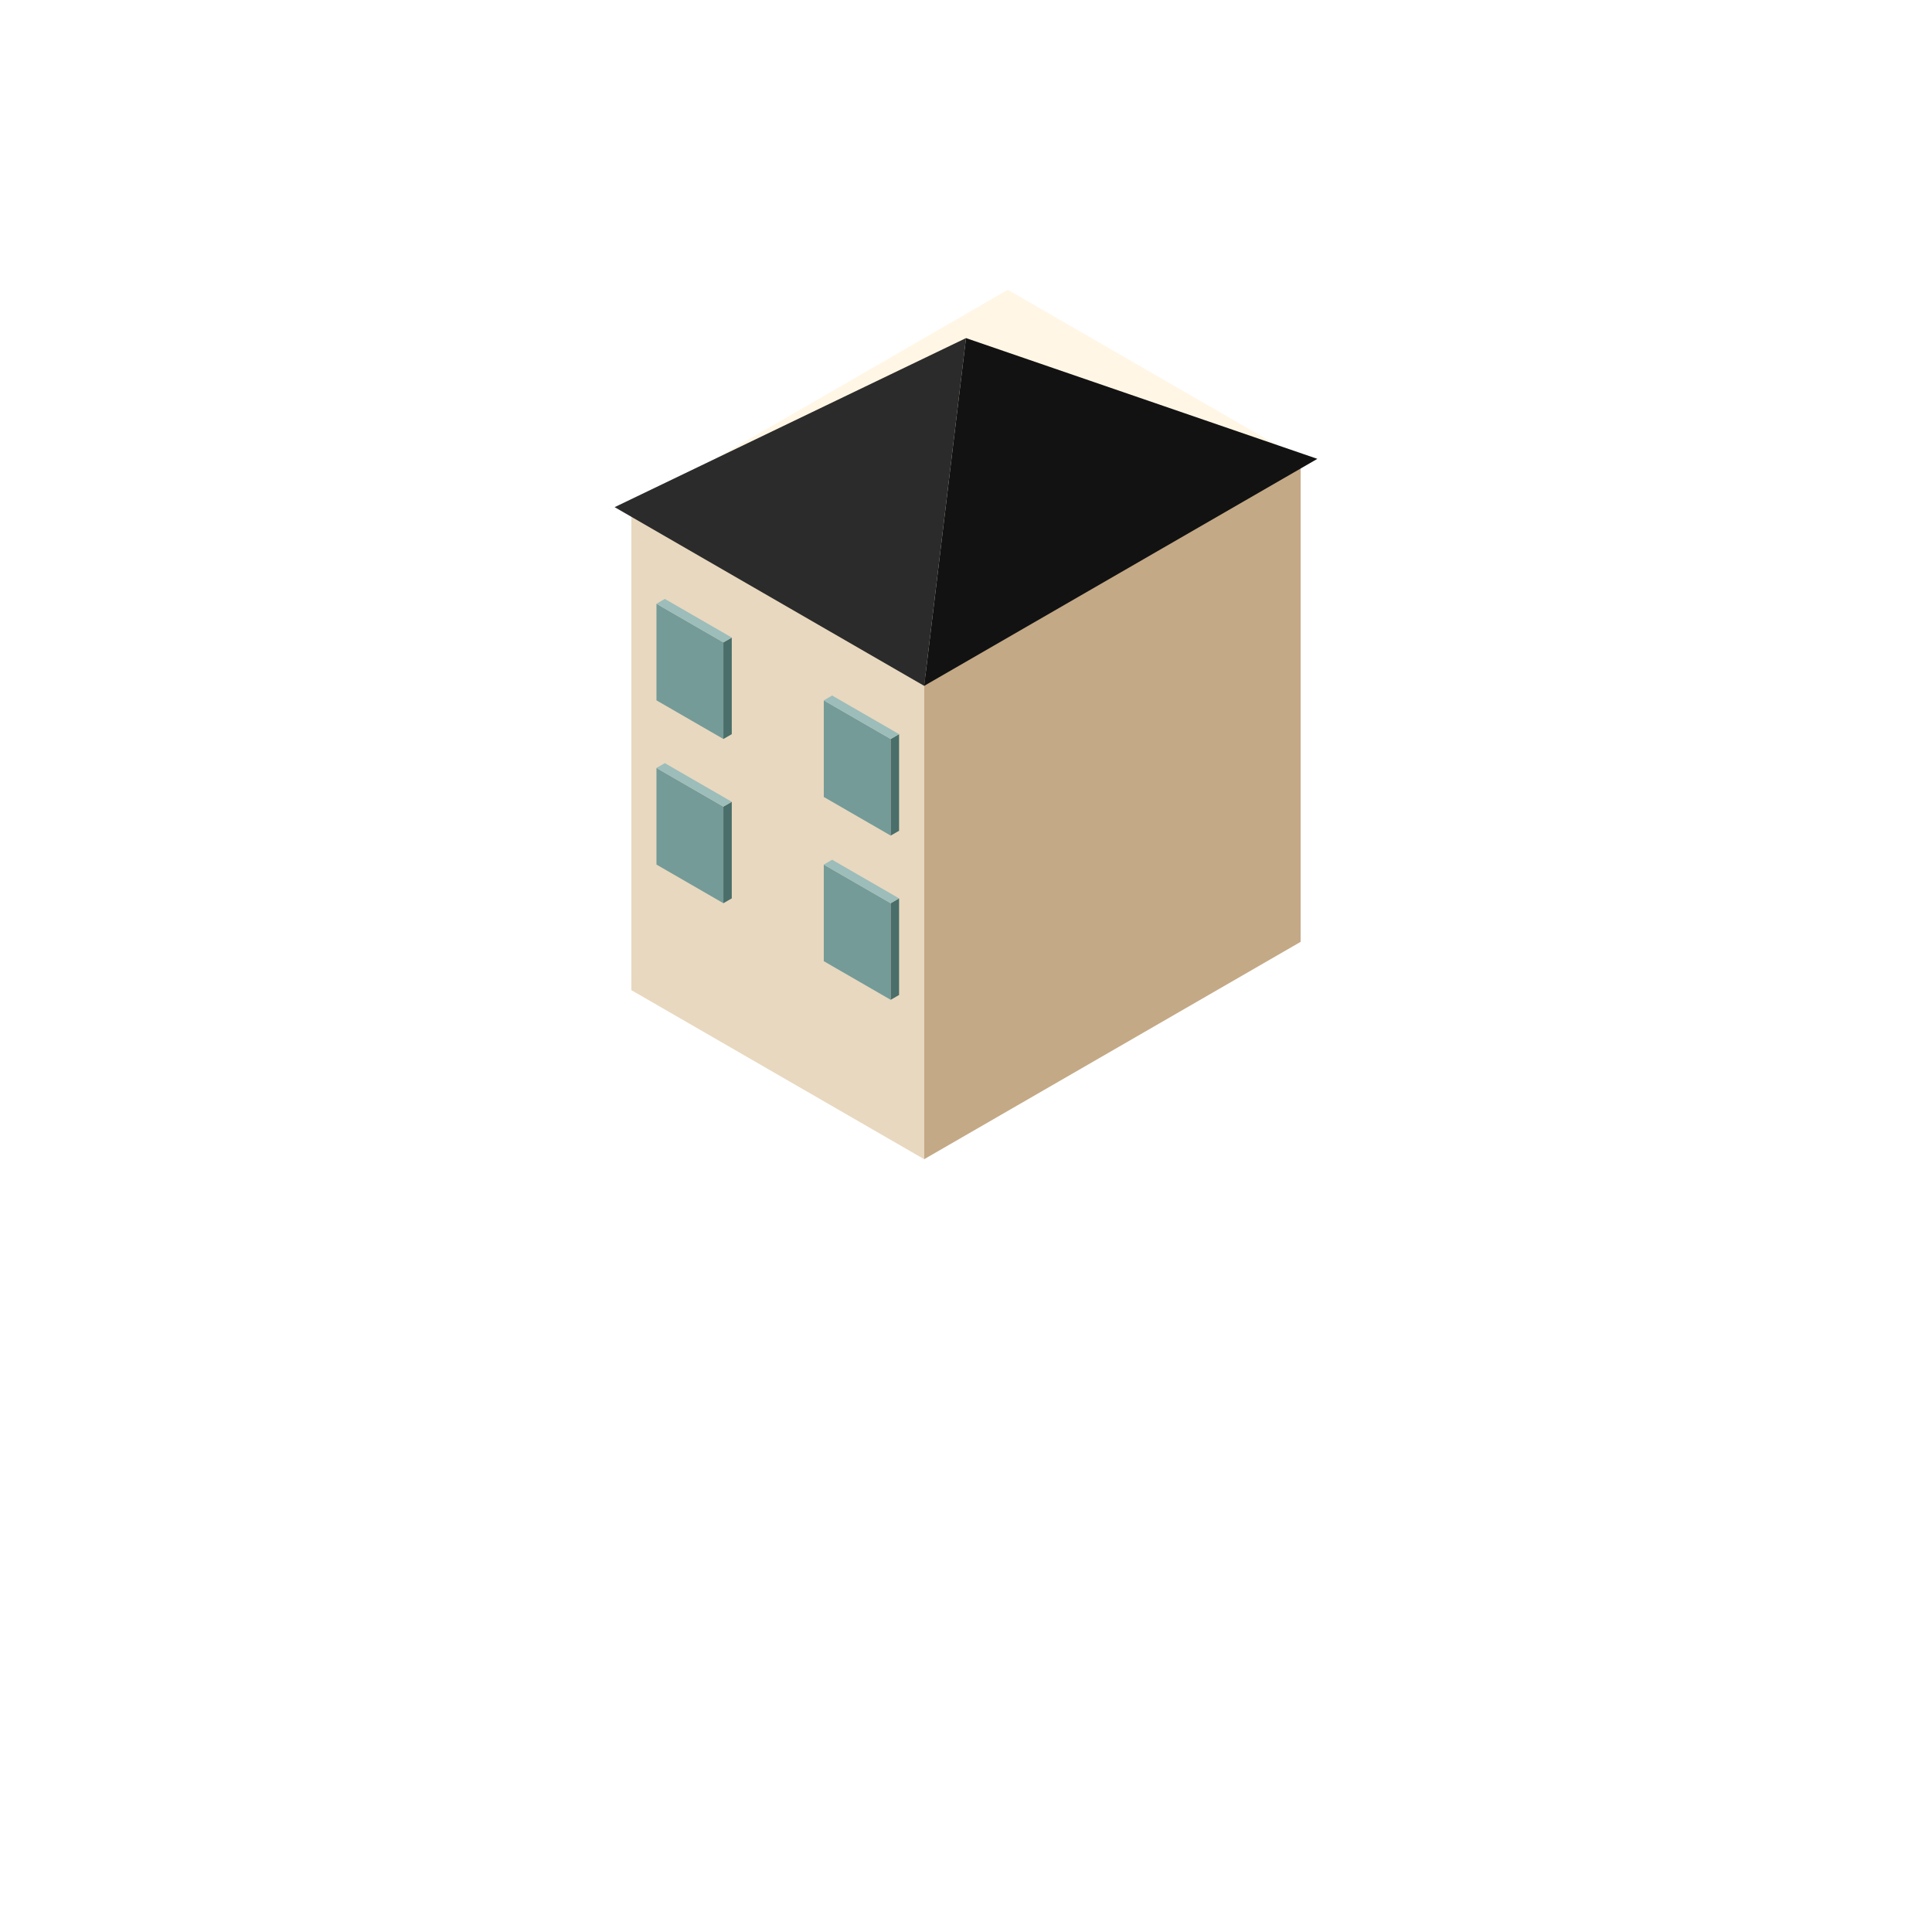
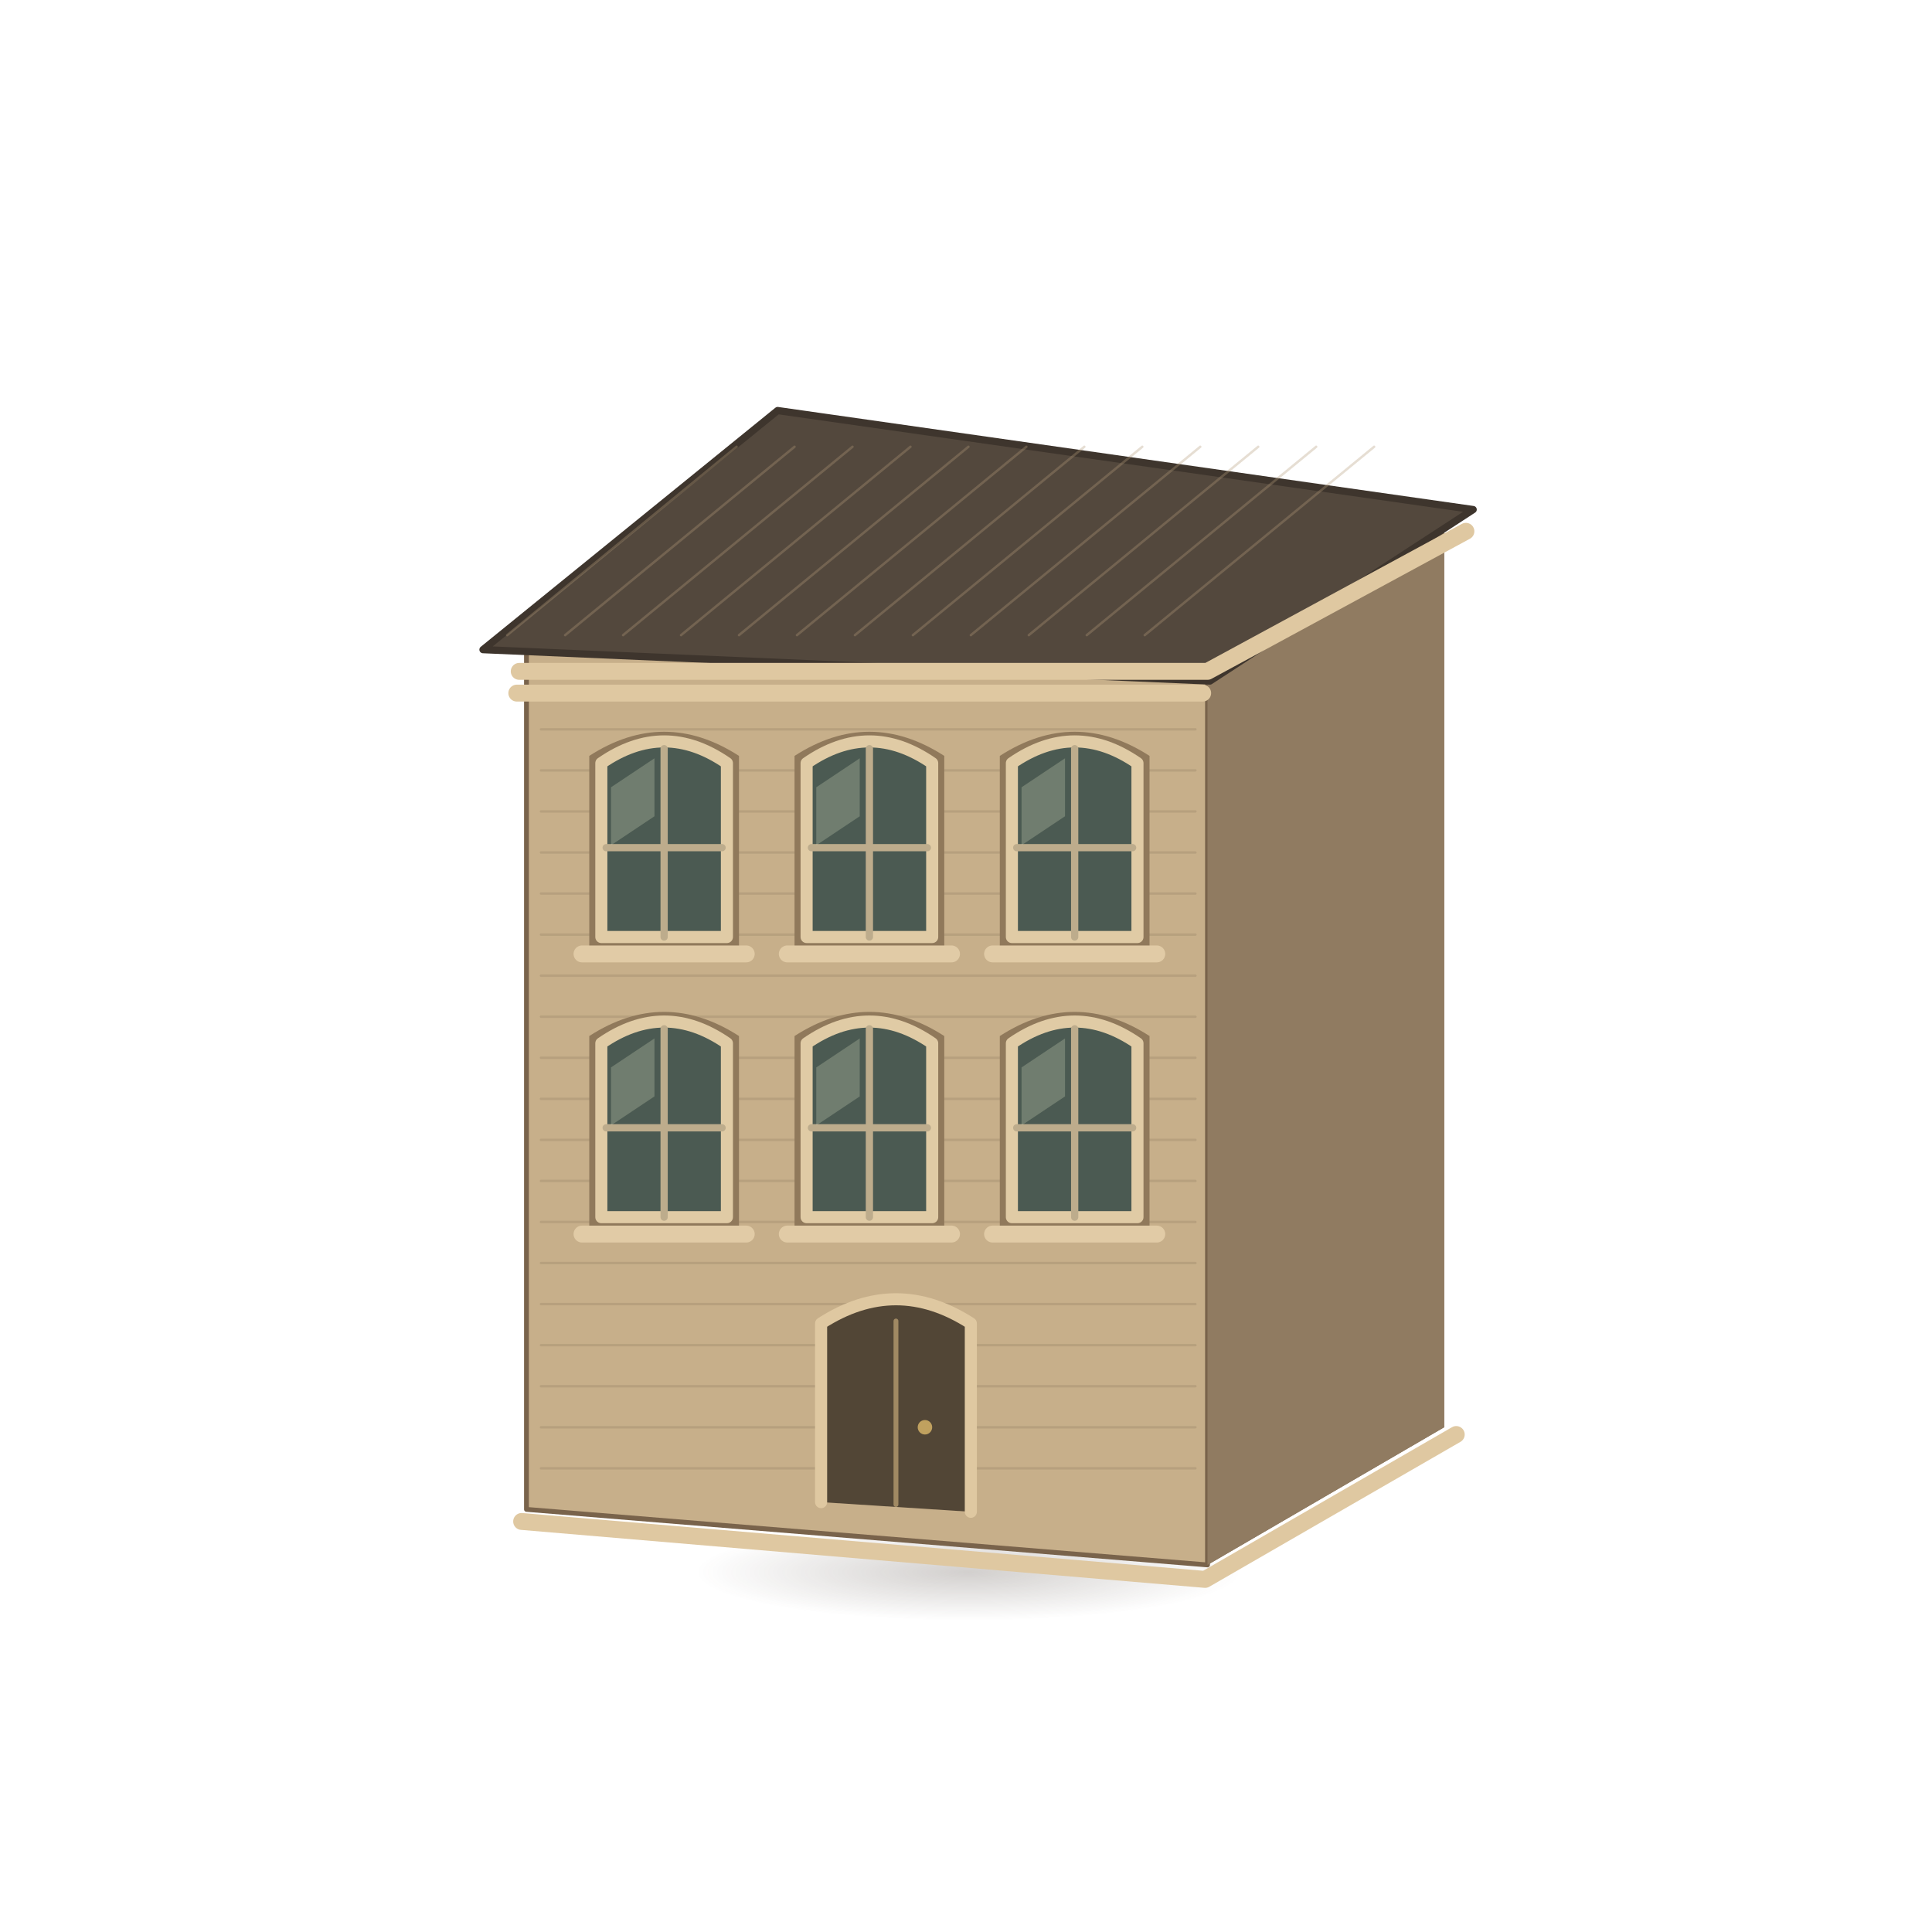
- <svg xmlns="http://www.w3.org/2000/svg" viewBox="0 0 800 800" width="1024" height="1024">
-   <polygon points="261.44,210.00 382.68,280.00 382.68,480.00 261.44,410.00" fill="#E8D8BF" opacity="1.0" />
-   <polygon points="382.68,280.00 538.56,190.00 538.56,390.00 382.68,480.00" fill="#C4A986" opacity="1.0" />
-   <polygon points="261.44,210.00 417.32,120.00 538.56,190.00 382.68,280.00" fill="#FFF6E5" opacity="1.0" />
-   <polygon points="254.51,210.00 382.68,284.00 400.00,140.00" fill="#2b2b2b" opacity="1.0" />
-   <polygon points="382.68,284.00 545.49,190.00 400.00,140.00" fill="#121212" opacity="1.0" />
-   <polygon points="271.83,318.00 299.54,334.00 299.54,374.00 271.83,358.00" fill="#749B98" opacity="1.0" />
-   <polygon points="299.54,334.00 303.01,332.00 303.01,372.00 299.54,374.00" fill="#4A6E6A" opacity="1.0" />
-   <polygon points="271.83,318.00 275.29,316.00 303.01,332.00 299.54,334.00" fill="#9CBDBA" opacity="1.0" />
-   <polygon points="341.11,358.00 368.82,374.00 368.82,414.00 341.11,398.00" fill="#749B98" opacity="1.0" />
-   <polygon points="368.82,374.00 372.29,372.00 372.29,412.00 368.82,414.00" fill="#4A6E6A" opacity="1.0" />
-   <polygon points="341.11,358.00 344.57,356.00 372.29,372.00 368.82,374.00" fill="#9CBDBA" opacity="1.0" />
-   <polygon points="271.83,250.00 299.54,266.00 299.54,306.00 271.83,290.00" fill="#749B98" opacity="1.0" />
-   <polygon points="299.54,266.00 303.01,264.00 303.01,304.00 299.54,306.00" fill="#4A6E6A" opacity="1.0" />
-   <polygon points="271.83,250.00 275.29,248.00 303.01,264.00 299.54,266.00" fill="#9CBDBA" opacity="1.0" />
-   <polygon points="341.11,290.00 368.82,306.00 368.82,346.00 341.11,330.00" fill="#749B98" opacity="1.0" />
-   <polygon points="368.82,306.00 372.29,304.00 372.29,344.00 368.82,346.00" fill="#4A6E6A" opacity="1.0" />
-   <polygon points="341.11,290.00 344.57,288.00 372.29,304.00 368.82,306.00" fill="#9CBDBA" opacity="1.0" />
+ <svg xmlns="http://www.w3.org/2000/svg" viewBox="0 0 800 800" width="1024" height="1024" role="img" aria-labelledby="title">
+   <defs>
+     <linearGradient id="cloth" x1="0" x2="1">
+       <stop stop-color="#342f2a" />
+       <stop offset=".42" stop-color="#756450" />
+       <stop offset=".7" stop-color="#5b4d3f" />
+       <stop offset="1" stop-color="#302b27" />
+     </linearGradient>
+     <linearGradient id="skin" x1="0" x2="1" y2=".5">
+       <stop stop-color="#a87552" />
+       <stop offset=".5" stop-color="#e0ba91" />
+       <stop offset="1" stop-color="#b3825e" />
+     </linearGradient>
+     <linearGradient id="leather" x2=".2" y2="1">
+       <stop stop-color="#6c503c" />
+       <stop offset="1" stop-color="#292420" />
+     </linearGradient>
+     <linearGradient id="silk" x1="0" x2="1">
+       <stop stop-color="#594637" />
+       <stop offset=".4" stop-color="#a18968" />
+       <stop offset=".65" stop-color="#80684f" />
+       <stop offset="1" stop-color="#49392d" />
+     </linearGradient>
+     <radialGradient id="shadow">
+       <stop stop-color="#3c3028" stop-opacity=".23" />
+       <stop offset="1" stop-color="#3c3028" stop-opacity="0" />
+     </radialGradient>
+   </defs>
+   <ellipse cx="401" cy="651" rx="113" ry="20" fill="url(#shadow)" />
+   <g stroke-linejoin="round" stroke-linecap="round">
+     <path d="M218 267L500 267 598 216 598 591 500 648 218 625Z" fill="#8a7258" />
+     <path d="M218 267H500V648L218 625Z" fill="#c7af8a" stroke="#79634b" stroke-width="2" />
+     <path d="M500 267l98-51v375l-98 57Z" fill="#907b61" />
+     <path d="M224 285H495" stroke="#8d795e" stroke-opacity=".28" />
+     <path d="M224 302H495" stroke="#8d795e" stroke-opacity=".28" />
+     <path d="M224 319H495" stroke="#8d795e" stroke-opacity=".28" />
+     <path d="M224 336H495" stroke="#8d795e" stroke-opacity=".28" />
+     <path d="M224 353H495" stroke="#8d795e" stroke-opacity=".28" />
+     <path d="M224 370H495" stroke="#8d795e" stroke-opacity=".28" />
+     <path d="M224 387H495" stroke="#8d795e" stroke-opacity=".28" />
+     <path d="M224 404H495" stroke="#8d795e" stroke-opacity=".28" />
+     <path d="M224 421H495" stroke="#8d795e" stroke-opacity=".28" />
+     <path d="M224 438H495" stroke="#8d795e" stroke-opacity=".28" />
+     <path d="M224 455H495" stroke="#8d795e" stroke-opacity=".28" />
+     <path d="M224 472H495" stroke="#8d795e" stroke-opacity=".28" />
+     <path d="M224 489H495" stroke="#8d795e" stroke-opacity=".28" />
+     <path d="M224 506H495" stroke="#8d795e" stroke-opacity=".28" />
+     <path d="M224 523H495" stroke="#8d795e" stroke-opacity=".28" />
+     <path d="M224 540H495" stroke="#8d795e" stroke-opacity=".28" />
+     <path d="M224 557H495" stroke="#8d795e" stroke-opacity=".28" />
+     <path d="M224 574H495" stroke="#8d795e" stroke-opacity=".28" />
+     <path d="M224 591H495" stroke="#8d795e" stroke-opacity=".28" />
+     <path d="M224 608H495" stroke="#8d795e" stroke-opacity=".28" />
+     <path d="M200 269L322 170 610 211 501 282Z" fill="#53483d" stroke="#3e352d" stroke-width="3" />
+     <path d="M210 263l95-78" stroke="#b39b7a" stroke-opacity=".33" />
+     <path d="M234 263l95-78" stroke="#b39b7a" stroke-opacity=".33" />
+     <path d="M258 263l95-78" stroke="#b39b7a" stroke-opacity=".33" />
+     <path d="M282 263l95-78" stroke="#b39b7a" stroke-opacity=".33" />
+     <path d="M306 263l95-78" stroke="#b39b7a" stroke-opacity=".33" />
+     <path d="M330 263l95-78" stroke="#b39b7a" stroke-opacity=".33" />
+     <path d="M354 263l95-78" stroke="#b39b7a" stroke-opacity=".33" />
+     <path d="M378 263l95-78" stroke="#b39b7a" stroke-opacity=".33" />
+     <path d="M402 263l95-78" stroke="#b39b7a" stroke-opacity=".33" />
+     <path d="M426 263l95-78" stroke="#b39b7a" stroke-opacity=".33" />
+     <path d="M450 263l95-78" stroke="#b39b7a" stroke-opacity=".33" />
+     <path d="M474 263l95-78" stroke="#b39b7a" stroke-opacity=".33" />
+     <path d="M215 278H500l107-58M214 287H498M216 630l283 24 104-60" fill="none" stroke="#dfc8a1" stroke-width="7" />
+     <path d="M244 394v-81q31-20 62 0v81Z" fill="#90795b" />
+     <path d="M249 388v-72q26-18 52 0v72Z" fill="#4b5a52" stroke="#e0cba5" stroke-width="5" />
+     <path d="M275 310v78m-24-37h48" stroke="#bdac8c" stroke-width="3" />
+     <path d="M253 326l18-12v24l-18 12Z" fill="#d2d8b9" opacity=".28" />
+     <path d="M241 395h68" stroke="#e1cba6" stroke-width="7" />
+     <path d="M329 394v-81q31-20 62 0v81Z" fill="#90795b" />
+     <path d="M334 388v-72q26-18 52 0v72Z" fill="#4b5a52" stroke="#e0cba5" stroke-width="5" />
+     <path d="M360 310v78m-24-37h48" stroke="#bdac8c" stroke-width="3" />
+     <path d="M338 326l18-12v24l-18 12Z" fill="#d2d8b9" opacity=".28" />
+     <path d="M326 395h68" stroke="#e1cba6" stroke-width="7" />
+     <path d="M414 394v-81q31-20 62 0v81Z" fill="#90795b" />
+     <path d="M419 388v-72q26-18 52 0v72Z" fill="#4b5a52" stroke="#e0cba5" stroke-width="5" />
+     <path d="M445 310v78m-24-37h48" stroke="#bdac8c" stroke-width="3" />
+     <path d="M423 326l18-12v24l-18 12Z" fill="#d2d8b9" opacity=".28" />
+     <path d="M411 395h68" stroke="#e1cba6" stroke-width="7" />
+     <path d="M244 510v-81q31-20 62 0v81Z" fill="#90795b" />
+     <path d="M249 504v-72q26-18 52 0v72Z" fill="#4b5a52" stroke="#e0cba5" stroke-width="5" />
+     <path d="M275 426v78m-24-37h48" stroke="#bdac8c" stroke-width="3" />
+     <path d="M253 442l18-12v24l-18 12Z" fill="#d2d8b9" opacity=".28" />
+     <path d="M241 511h68" stroke="#e1cba6" stroke-width="7" />
+     <path d="M329 510v-81q31-20 62 0v81Z" fill="#90795b" />
+     <path d="M334 504v-72q26-18 52 0v72Z" fill="#4b5a52" stroke="#e0cba5" stroke-width="5" />
+     <path d="M360 426v78m-24-37h48" stroke="#bdac8c" stroke-width="3" />
+     <path d="M338 442l18-12v24l-18 12Z" fill="#d2d8b9" opacity=".28" />
+     <path d="M326 511h68" stroke="#e1cba6" stroke-width="7" />
+     <path d="M414 510v-81q31-20 62 0v81Z" fill="#90795b" />
+     <path d="M419 504v-72q26-18 52 0v72Z" fill="#4b5a52" stroke="#e0cba5" stroke-width="5" />
+     <path d="M445 426v78m-24-37h48" stroke="#bdac8c" stroke-width="3" />
+     <path d="M423 442l18-12v24l-18 12Z" fill="#d2d8b9" opacity=".28" />
+     <path d="M411 511h68" stroke="#e1cba6" stroke-width="7" />
+     <path d="M340 622V548q31-20 62 0v78" fill="#524636" stroke="#dfc8a1" stroke-width="5" />
+     <path d="M371 547v76" stroke="#a08963" stroke-width="2" />
+     <circle cx="383" cy="591" r="3" fill="#c0a15f" />
+   </g>
</svg>
